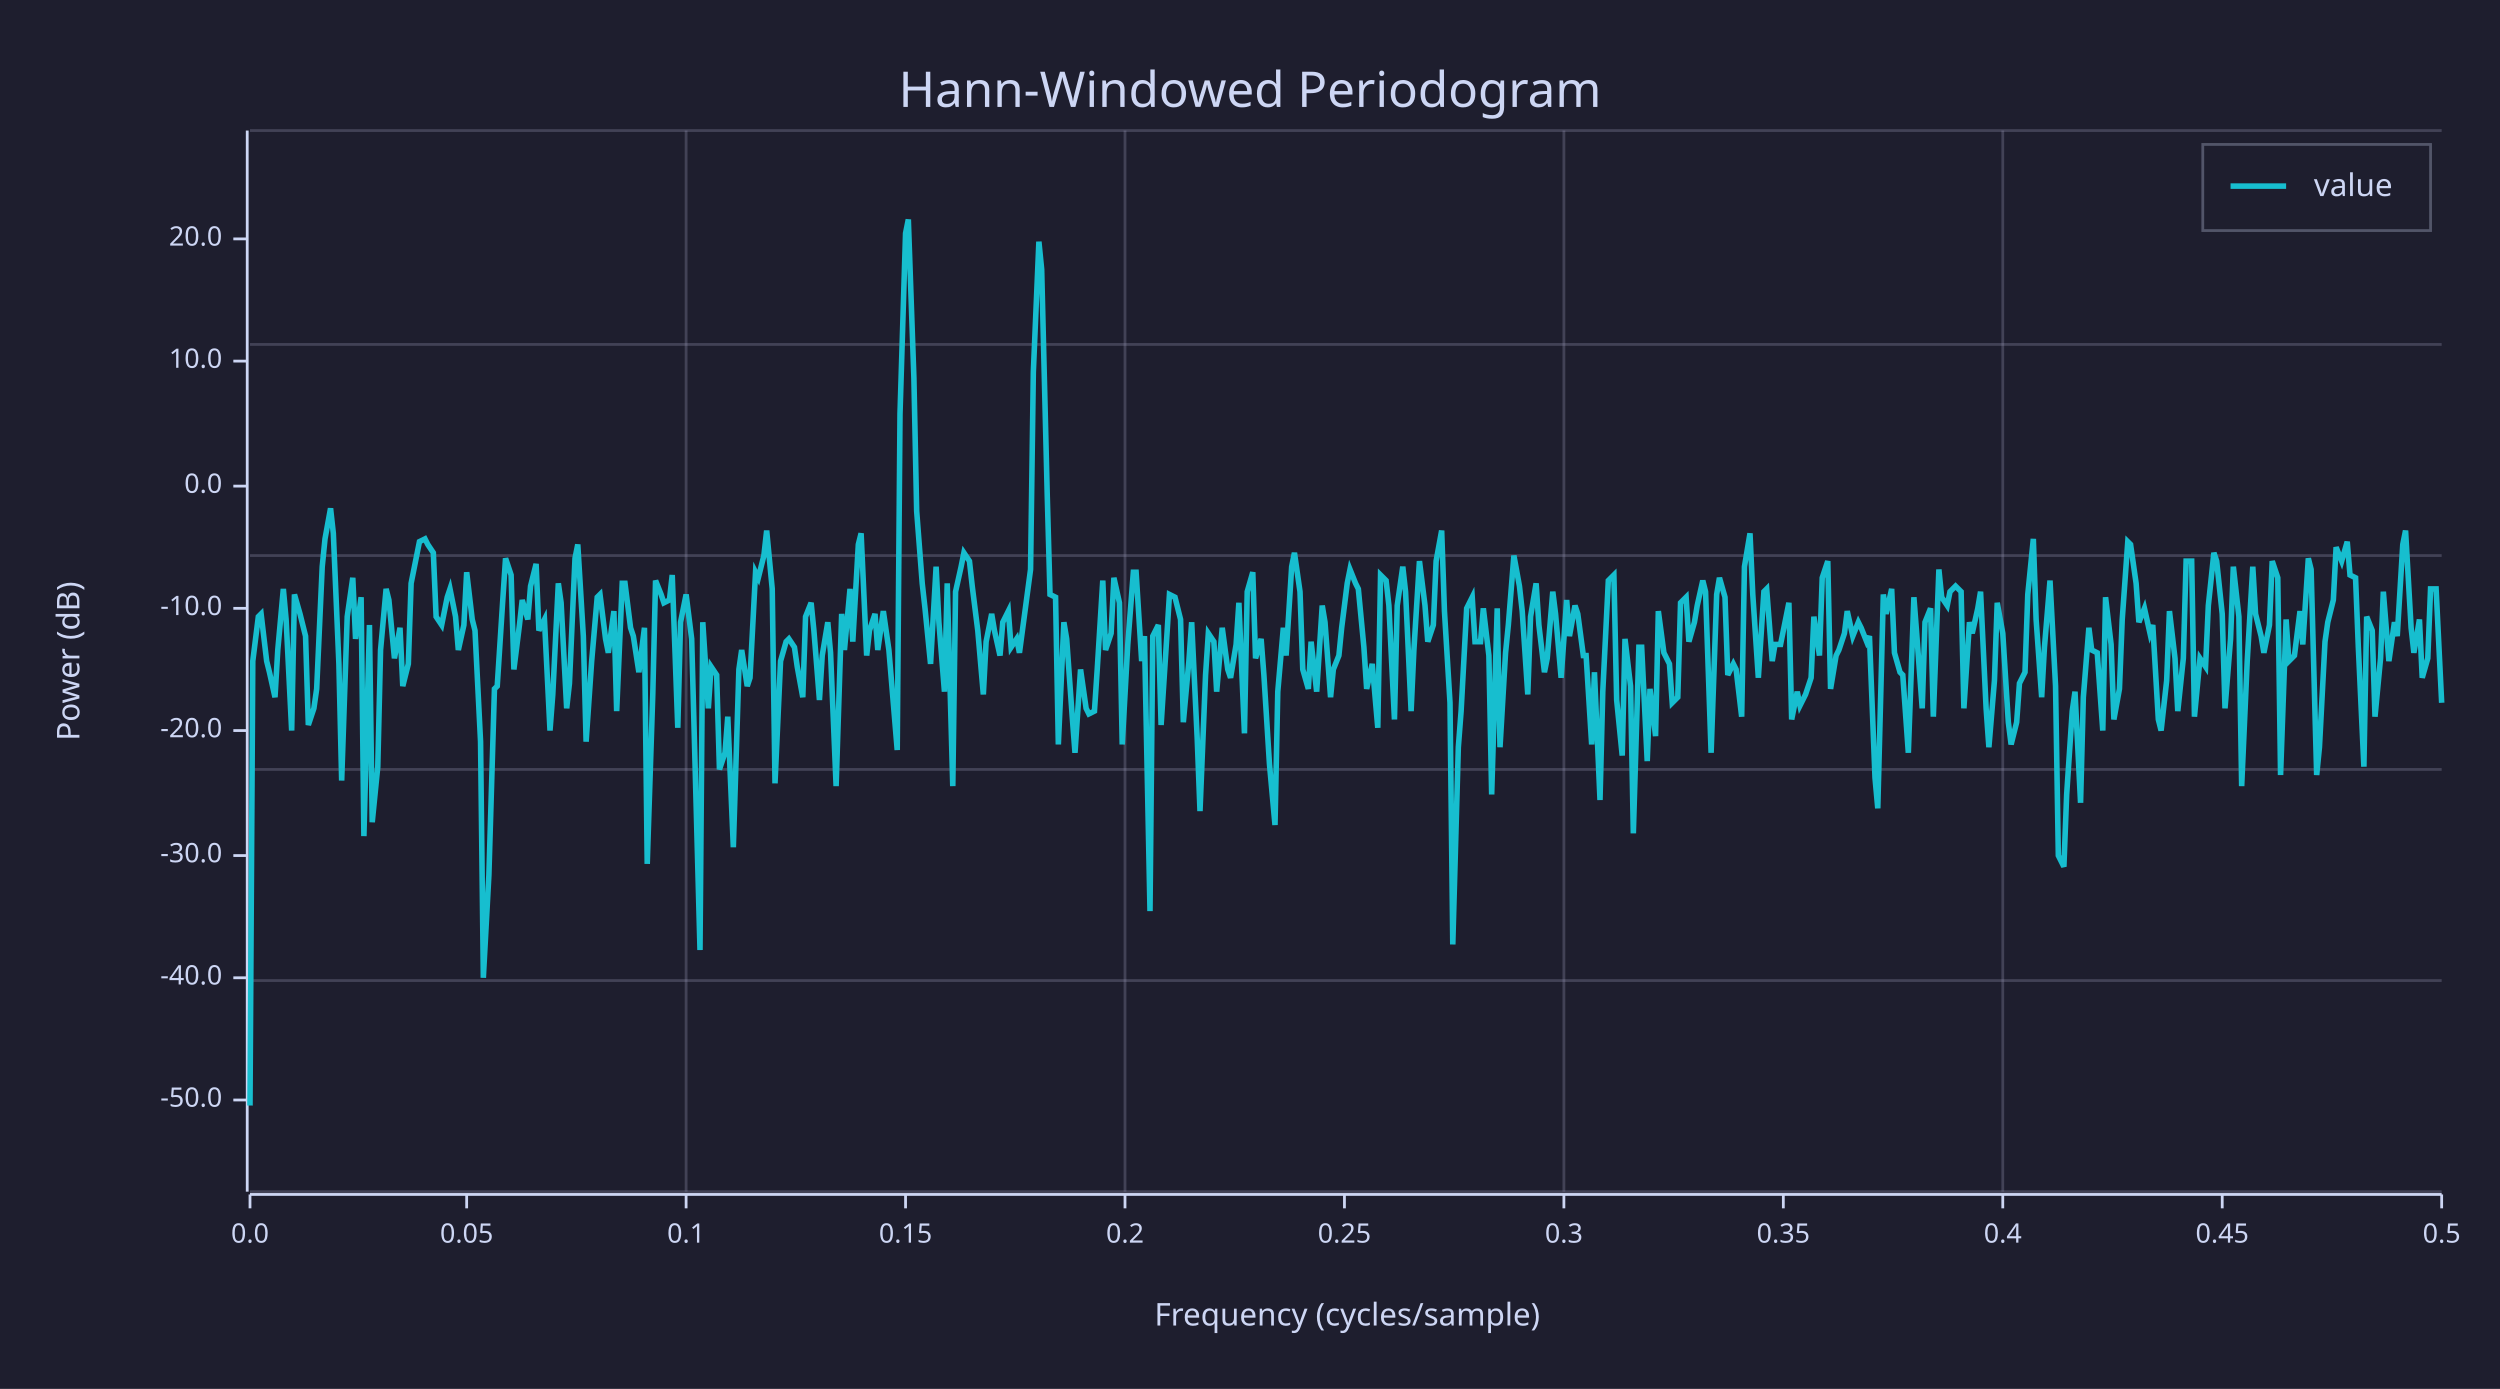
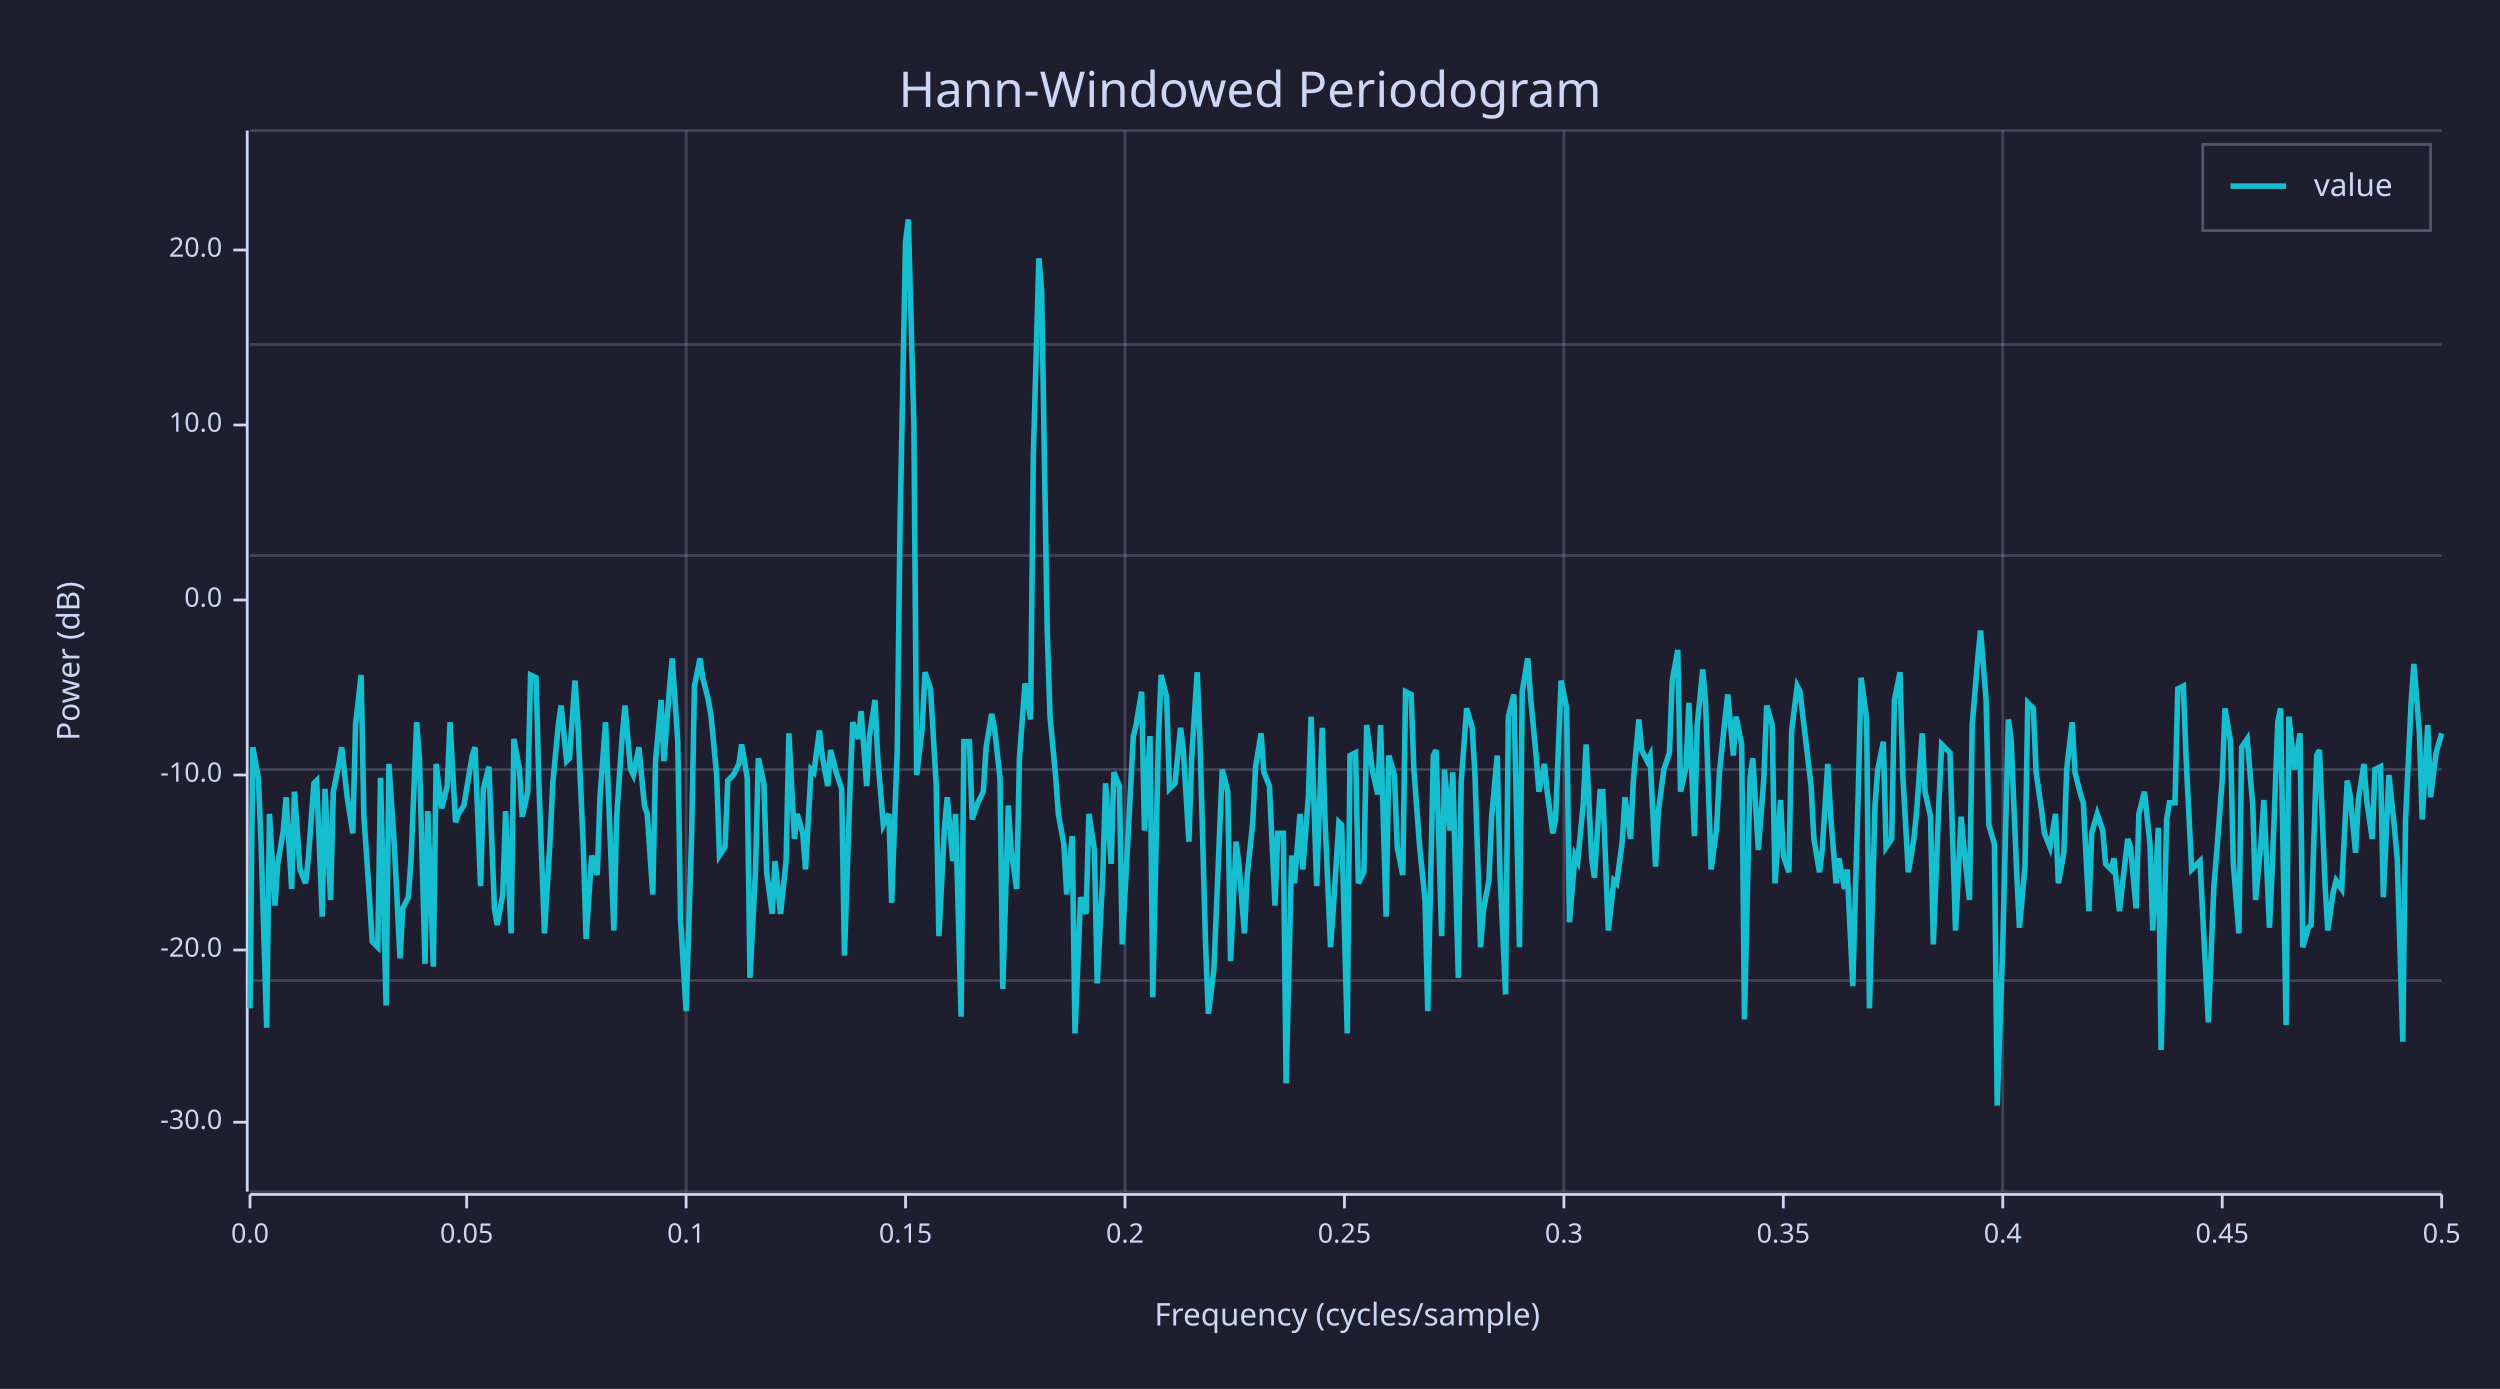
<svg xmlns="http://www.w3.org/2000/svg" width="900" height="500" viewBox="0 0 900 500">
  <rect x="0" y="0" width="900" height="500" opacity="1" fill="#1E1E2E" stroke="none" />
  <text x="450" y="25" dy="0.76em" text-anchor="middle" font-family="sans-serif" font-size="17.742" opacity="1" fill="#CDD6F4">
Hann-Windowed Periodogram
</text>
  <text x="20" y="238" dy="0.76em" text-anchor="middle" font-family="sans-serif" font-size="11.29" opacity="1" fill="#CDD6F4" transform="rotate(270, 20, 238)">
Power (dB)
</text>
  <text x="485" y="480" dy="-0.5ex" text-anchor="middle" font-family="sans-serif" font-size="11.29" opacity="1" fill="#CDD6F4">
Frequency (cycles/sample)
</text>
  <polyline fill="none" opacity="1" stroke="#CDD6F4" stroke-width="1" points="89,47 89,429 " />
-   <text x="80" y="396" dy="0.5ex" text-anchor="end" font-family="sans-serif" font-size="9.677" opacity="1" fill="#CDD6F4">
- -50.0
- </text>
-   <polyline fill="none" opacity="1" stroke="#CDD6F4" stroke-width="1" points="84,396 89,396 " />
-   <text x="80" y="352" dy="0.5ex" text-anchor="end" font-family="sans-serif" font-size="9.677" opacity="1" fill="#CDD6F4">
- -40.0
- </text>
-   <polyline fill="none" opacity="1" stroke="#CDD6F4" stroke-width="1" points="84,352 89,352 " />
-   <text x="80" y="308" dy="0.5ex" text-anchor="end" font-family="sans-serif" font-size="9.677" opacity="1" fill="#CDD6F4">
+   <text x="80" y="404" dy="0.5ex" text-anchor="end" font-family="sans-serif" font-size="9.677" opacity="1" fill="#CDD6F4">
-30.0
</text>
-   <polyline fill="none" opacity="1" stroke="#CDD6F4" stroke-width="1" points="84,308 89,308 " />
-   <text x="80" y="263" dy="0.5ex" text-anchor="end" font-family="sans-serif" font-size="9.677" opacity="1" fill="#CDD6F4">
+   <polyline fill="none" opacity="1" stroke="#CDD6F4" stroke-width="1" points="84,404 89,404 " />
+   <text x="80" y="342" dy="0.5ex" text-anchor="end" font-family="sans-serif" font-size="9.677" opacity="1" fill="#CDD6F4">
-20.0
</text>
-   <polyline fill="none" opacity="1" stroke="#CDD6F4" stroke-width="1" points="84,263 89,263 " />
-   <text x="80" y="219" dy="0.5ex" text-anchor="end" font-family="sans-serif" font-size="9.677" opacity="1" fill="#CDD6F4">
+   <polyline fill="none" opacity="1" stroke="#CDD6F4" stroke-width="1" points="84,342 89,342 " />
+   <text x="80" y="279" dy="0.5ex" text-anchor="end" font-family="sans-serif" font-size="9.677" opacity="1" fill="#CDD6F4">
-10.0
</text>
-   <polyline fill="none" opacity="1" stroke="#CDD6F4" stroke-width="1" points="84,219 89,219 " />
-   <text x="80" y="175" dy="0.5ex" text-anchor="end" font-family="sans-serif" font-size="9.677" opacity="1" fill="#CDD6F4">
+   <polyline fill="none" opacity="1" stroke="#CDD6F4" stroke-width="1" points="84,279 89,279 " />
+   <text x="80" y="216" dy="0.5ex" text-anchor="end" font-family="sans-serif" font-size="9.677" opacity="1" fill="#CDD6F4">
0.0
</text>
-   <polyline fill="none" opacity="1" stroke="#CDD6F4" stroke-width="1" points="84,175 89,175 " />
-   <text x="80" y="130" dy="0.5ex" text-anchor="end" font-family="sans-serif" font-size="9.677" opacity="1" fill="#CDD6F4">
+   <polyline fill="none" opacity="1" stroke="#CDD6F4" stroke-width="1" points="84,216 89,216 " />
+   <text x="80" y="153" dy="0.5ex" text-anchor="end" font-family="sans-serif" font-size="9.677" opacity="1" fill="#CDD6F4">
10.0
</text>
-   <polyline fill="none" opacity="1" stroke="#CDD6F4" stroke-width="1" points="84,130 89,130 " />
-   <text x="80" y="86" dy="0.5ex" text-anchor="end" font-family="sans-serif" font-size="9.677" opacity="1" fill="#CDD6F4">
+   <polyline fill="none" opacity="1" stroke="#CDD6F4" stroke-width="1" points="84,153 89,153 " />
+   <text x="80" y="90" dy="0.5ex" text-anchor="end" font-family="sans-serif" font-size="9.677" opacity="1" fill="#CDD6F4">
20.0
</text>
-   <polyline fill="none" opacity="1" stroke="#CDD6F4" stroke-width="1" points="84,86 89,86 " />
+   <polyline fill="none" opacity="1" stroke="#CDD6F4" stroke-width="1" points="84,90 89,90 " />
  <polyline fill="none" opacity="1" stroke="#CDD6F4" stroke-width="1" points="90,430 879,430 " />
  <text x="90" y="440" dy="0.76em" text-anchor="middle" font-family="sans-serif" font-size="9.677" opacity="1" fill="#CDD6F4">
0.0
</text>
  <polyline fill="none" opacity="1" stroke="#CDD6F4" stroke-width="1" points="90,430 90,435 " />
  <text x="168" y="440" dy="0.76em" text-anchor="middle" font-family="sans-serif" font-size="9.677" opacity="1" fill="#CDD6F4">
0.05
</text>
  <polyline fill="none" opacity="1" stroke="#CDD6F4" stroke-width="1" points="168,430 168,435 " />
  <text x="247" y="440" dy="0.76em" text-anchor="middle" font-family="sans-serif" font-size="9.677" opacity="1" fill="#CDD6F4">
0.1
</text>
  <polyline fill="none" opacity="1" stroke="#CDD6F4" stroke-width="1" points="247,430 247,435 " />
  <text x="326" y="440" dy="0.76em" text-anchor="middle" font-family="sans-serif" font-size="9.677" opacity="1" fill="#CDD6F4">
0.15
</text>
  <polyline fill="none" opacity="1" stroke="#CDD6F4" stroke-width="1" points="326,430 326,435 " />
  <text x="405" y="440" dy="0.76em" text-anchor="middle" font-family="sans-serif" font-size="9.677" opacity="1" fill="#CDD6F4">
0.2
</text>
  <polyline fill="none" opacity="1" stroke="#CDD6F4" stroke-width="1" points="405,430 405,435 " />
  <text x="484" y="440" dy="0.76em" text-anchor="middle" font-family="sans-serif" font-size="9.677" opacity="1" fill="#CDD6F4">
0.25
</text>
  <polyline fill="none" opacity="1" stroke="#CDD6F4" stroke-width="1" points="484,430 484,435 " />
  <text x="563" y="440" dy="0.76em" text-anchor="middle" font-family="sans-serif" font-size="9.677" opacity="1" fill="#CDD6F4">
0.3
</text>
  <polyline fill="none" opacity="1" stroke="#CDD6F4" stroke-width="1" points="563,430 563,435 " />
  <text x="642" y="440" dy="0.76em" text-anchor="middle" font-family="sans-serif" font-size="9.677" opacity="1" fill="#CDD6F4">
0.35
</text>
  <polyline fill="none" opacity="1" stroke="#CDD6F4" stroke-width="1" points="642,430 642,435 " />
  <text x="721" y="440" dy="0.76em" text-anchor="middle" font-family="sans-serif" font-size="9.677" opacity="1" fill="#CDD6F4">
0.4
</text>
  <polyline fill="none" opacity="1" stroke="#CDD6F4" stroke-width="1" points="721,430 721,435 " />
  <text x="800" y="440" dy="0.76em" text-anchor="middle" font-family="sans-serif" font-size="9.677" opacity="1" fill="#CDD6F4">
0.45
</text>
  <polyline fill="none" opacity="1" stroke="#CDD6F4" stroke-width="1" points="800,430 800,435 " />
  <text x="879" y="440" dy="0.76em" text-anchor="middle" font-family="sans-serif" font-size="9.677" opacity="1" fill="#CDD6F4">
0.5
</text>
  <polyline fill="none" opacity="1" stroke="#CDD6F4" stroke-width="1" points="879,430 879,435 " />
  <polyline fill="none" opacity="0.3" stroke="#9696B4" stroke-width="1" points="90,429 879,429 " />
  <polyline fill="none" opacity="0.3" stroke="#9696B4" stroke-width="1" points="90,353 879,353 " />
  <polyline fill="none" opacity="0.3" stroke="#9696B4" stroke-width="1" points="90,277 879,277 " />
  <polyline fill="none" opacity="0.3" stroke="#9696B4" stroke-width="1" points="90,200 879,200 " />
  <polyline fill="none" opacity="0.3" stroke="#9696B4" stroke-width="1" points="90,124 879,124 " />
  <polyline fill="none" opacity="0.3" stroke="#9696B4" stroke-width="1" points="90,47 879,47 " />
  <polyline fill="none" opacity="0.3" stroke="#9696B4" stroke-width="1" points="247,429 247,47 " />
  <polyline fill="none" opacity="0.3" stroke="#9696B4" stroke-width="1" points="405,429 405,47 " />
  <polyline fill="none" opacity="0.3" stroke="#9696B4" stroke-width="1" points="563,429 563,47 " />
  <polyline fill="none" opacity="0.3" stroke="#9696B4" stroke-width="1" points="721,429 721,47 " />
-   <polyline fill="none" opacity="1" stroke="#17BECF" stroke-width="2" points="90,398 91,238 93,222 94,221 96,238 97,242 99,251 100,234 102,212 103,223 105,263 106,214 108,221 110,229 111,261 113,255 114,248 116,204 117,194 119,183 120,192 122,239 123,281 125,222 127,208 128,230 130,215 131,301 133,225 134,296 136,276 137,234 139,212 140,216 142,237 144,226 145,247 147,239 148,210 150,200 151,195 153,194 154,196 156,199 157,222 159,225 161,215 162,212 164,222 165,234 167,225 168,206 170,223 171,227 173,267 174,352 176,315 178,248 179,247 181,216 182,201 184,207 185,241 187,225 188,216 190,223 191,211 193,203 194,227 196,223 198,263 199,250 201,210 202,217 204,255 205,246 207,201 208,196 210,229 211,267 213,238 215,215 216,214 218,230 219,235 221,220 222,256 224,210 225,210 227,226 228,229 230,242 232,226 233,311 235,250 236,209 238,214 239,217 241,216 242,207 244,262 245,224 247,214 249,230 250,267 252,342 253,224 255,255 256,240 258,243 259,277 261,271 262,258 264,305 266,241 267,234 269,247 270,244 272,206 273,208 275,200 276,191 278,212 279,282 281,238 283,231 284,230 286,233 287,240 289,251 290,222 292,217 293,227 295,252 296,236 298,224 299,235 301,283 303,221 304,234 306,212 307,231 309,196 310,192 312,236 313,227 315,221 316,234 318,220 320,234 321,246 323,270 324,149 326,84 327,79 329,136 330,184 332,210 333,219 335,239 337,204 338,224 340,249 341,210 343,283 344,213 346,204 347,199 349,202 350,211 352,227 354,250 355,231 357,221 358,227 360,236 361,224 363,220 364,233 366,230 367,235 369,220 371,205 372,134 374,87 375,97 377,178 378,214 380,215 381,268 383,224 384,230 386,258 387,271 389,241 391,255 392,257 394,256 395,241 397,209 398,234 400,228 401,208 403,217 404,268 406,232 408,206 409,206 411,238 412,229 414,328 415,229 417,225 418,261 420,230 421,214 423,215 425,223 426,260 428,238 429,224 431,266 432,292 434,243 435,228 437,231 438,249 440,226 442,241 443,244 445,232 446,217 448,264 449,213 451,206 452,237 454,230 455,243 457,275 459,297 460,249 462,226 463,236 465,204 466,199 468,213 469,241 471,248 472,231 474,249 476,218 477,224 479,251 480,241 482,236 483,226 485,210 486,205 488,210 489,212 491,233 492,248 494,239 496,262 497,207 499,209 500,218 502,259 503,218 505,204 506,213 508,256 509,234 511,202 513,218 514,231 516,225 517,202 519,191 520,220 522,253 523,340 525,269 526,256 528,219 530,215 531,231 533,231 534,219 536,236 537,286 539,219 540,269 542,235 543,225 545,200 547,211 548,220 550,250 551,222 553,210 554,225 556,242 557,237 559,213 560,221 562,244 564,216 565,229 567,218 568,221 570,236 571,236 573,268 574,242 576,288 577,249 579,209 581,207 582,252 584,272 585,230 587,247 588,300 590,233 591,233 593,274 594,248 596,265 597,220 599,235 601,239 602,253 604,251 605,217 607,215 608,231 610,224 611,218 613,209 614,213 616,271 618,214 619,208 621,215 622,243 624,239 625,241 627,258 628,204 630,192 631,214 633,244 635,213 636,212 638,238 639,232 641,232 642,227 644,217 645,259 647,249 648,254 650,250 652,244 653,222 655,236 656,208 658,202 659,248 661,236 662,234 664,228 665,220 667,229 669,224 670,226 672,231 673,229 675,280 676,291 678,214 679,221 681,212 682,235 684,242 685,243 687,271 689,215 690,228 692,255 693,224 695,219 696,258 698,205 699,215 701,218 702,213 704,211 706,213 707,255 709,224 710,228 712,219 713,213 715,255 716,269 718,245 719,217 721,228 723,260 724,268 726,260 727,246 729,242 730,214 732,194 733,223 735,251 736,233 738,209 740,247 741,308 743,312 744,286 746,256 747,249 749,289 750,251 752,226 753,234 755,235 757,263 758,215 760,232 761,259 763,248 764,223 766,195 767,196 769,210 770,224 772,219 774,228 775,225 777,259 778,263 780,245 781,220 783,237 784,256 786,237 787,202 789,202 790,258 792,237 794,240 795,218 797,199 798,202 800,221 801,255 803,230 804,204 806,222 807,283 809,238 811,204 812,221 814,229 815,235 817,225 818,202 820,208 821,279 823,223 824,238 826,236 828,220 829,232 831,201 832,205 834,279 835,269 837,231 838,224 840,216 841,197 843,202 845,195 846,207 848,208 849,233 851,276 852,222 854,227 855,258 857,237 858,213 860,238 862,224 863,229 865,196 866,191 868,226 869,235 871,223 872,244 874,237 875,212 877,212 879,253 " />
+   <polyline fill="none" opacity="1" stroke="#17BECF" stroke-width="2" points="90,363 91,269 93,280 94,304 96,370 97,293 99,326 100,311 102,299 103,287 105,320 106,285 108,313 110,318 111,309 113,282 114,281 116,330 117,284 119,324 120,285 122,275 123,269 125,287 127,300 128,261 130,243 131,294 133,323 134,339 136,341 137,280 139,362 140,275 142,305 144,345 145,327 147,323 148,309 150,260 151,273 153,347 154,292 156,348 157,275 159,291 161,283 162,260 164,296 165,293 167,290 168,284 170,272 171,269 173,319 174,284 176,276 178,327 179,333 181,322 182,292 184,336 185,266 187,277 188,294 190,285 191,243 193,244 194,282 196,336 198,303 199,282 201,261 202,254 204,274 205,273 207,245 208,260 210,305 211,338 213,308 215,315 216,287 218,260 219,285 221,335 222,294 224,265 225,254 227,277 228,279 230,269 232,290 233,293 235,322 236,274 238,252 239,274 241,248 242,237 244,267 245,331 247,364 249,300 250,247 252,237 253,244 255,252 256,258 258,279 259,308 261,305 262,281 264,279 266,275 267,268 269,280 270,352 272,313 273,273 275,282 276,314 278,329 279,310 281,329 283,310 284,264 286,302 287,293 289,300 290,313 292,277 293,278 295,263 296,272 298,283 299,270 301,278 303,284 304,344 306,284 307,260 309,266 310,256 312,283 313,265 315,252 316,273 318,297 320,293 321,325 323,270 324,190 326,87 327,79 329,153 330,279 332,262 333,242 335,248 337,282 338,337 340,298 341,287 343,310 344,293 346,366 347,267 349,267 350,295 352,289 354,285 355,269 357,257 358,262 360,280 361,356 363,290 364,306 366,320 367,273 369,246 371,259 372,164 374,93 375,105 377,227 378,258 380,279 381,293 383,304 384,322 386,301 387,372 389,323 391,329 392,293 394,306 395,354 397,315 398,282 400,311 401,278 403,283 404,340 406,303 408,265 409,261 411,249 412,299 414,265 415,359 417,267 418,243 420,251 421,284 423,282 425,262 426,270 428,303 429,273 431,242 432,267 434,340 435,365 437,349 438,325 440,277 442,285 443,346 445,303 446,311 448,336 449,315 451,296 452,276 454,264 455,278 457,283 459,326 460,300 462,300 463,390 465,308 466,318 468,293 469,313 471,287 472,258 474,319 476,262 477,295 479,341 480,327 482,296 483,297 485,372 486,272 488,271 489,318 491,314 492,261 494,277 496,286 497,261 499,330 500,272 502,279 503,305 505,315 506,249 508,250 509,277 511,304 513,324 514,364 516,272 517,270 519,337 520,277 522,299 523,278 525,352 526,282 528,255 530,262 531,279 533,341 534,328 536,317 537,294 539,272 540,314 542,358 543,258 545,250 547,341 548,249 550,237 551,251 553,272 554,285 556,275 557,285 559,300 560,295 562,245 564,255 565,332 567,308 568,310 570,289 571,268 573,309 574,316 576,285 577,285 579,335 581,317 582,318 584,303 585,287 587,302 588,281 590,259 591,270 593,274 594,272 596,312 597,292 599,277 601,271 602,245 604,234 605,285 607,276 608,253 610,301 611,261 613,241 614,253 616,313 618,298 619,278 621,259 622,250 624,272 625,258 627,268 628,367 630,280 631,273 633,306 635,280 636,254 638,261 639,318 641,288 642,308 644,314 645,263 647,247 648,249 650,266 652,283 653,302 655,314 656,306 658,275 659,293 661,318 662,309 664,320 665,313 667,355 669,284 670,244 672,259 673,363 675,290 676,277 678,267 679,305 681,302 682,252 684,242 685,279 687,314 689,302 690,292 692,264 693,285 695,294 696,340 698,289 699,268 701,270 702,271 704,335 706,294 707,305 709,324 710,261 712,237 713,227 715,252 716,297 718,304 719,398 721,340 723,259 724,266 726,314 727,334 729,312 730,253 732,255 733,278 735,292 736,300 738,305 740,293 741,318 743,307 744,277 746,260 747,278 749,286 750,289 752,328 753,300 755,293 757,299 758,311 760,313 761,309 763,328 764,319 766,302 767,305 769,327 770,293 772,285 774,304 775,335 777,298 778,378 780,295 781,289 783,289 784,248 786,247 787,273 789,313 790,312 792,310 794,349 795,368 797,319 798,307 800,281 801,255 803,267 804,311 806,336 807,269 809,266 811,290 812,324 814,303 815,288 817,334 818,313 820,260 821,255 823,369 824,258 826,277 828,264 829,341 831,334 832,333 834,272 835,270 837,318 838,335 840,321 841,317 843,320 845,281 846,286 848,307 849,288 851,275 852,288 854,302 855,277 857,276 858,323 860,279 862,298 863,309 865,375 866,295 868,253 869,239 871,264 872,295 874,261 875,287 877,271 879,264 " />
  <rect x="793" y="52" width="82" height="31" opacity="0.85" fill="#1E1E2E" stroke="none" />
  <rect x="793" y="52" width="82" height="31" opacity="0.3" fill="none" stroke="#CDD6F4" />
  <text x="833" y="62" dy="0.76em" text-anchor="start" font-family="sans-serif" font-size="11.29" opacity="1" fill="#CDD6F4">
value
</text>
  <polyline fill="none" opacity="1" stroke="#17BECF" stroke-width="2" points="803,67 823,67 " />
</svg>
